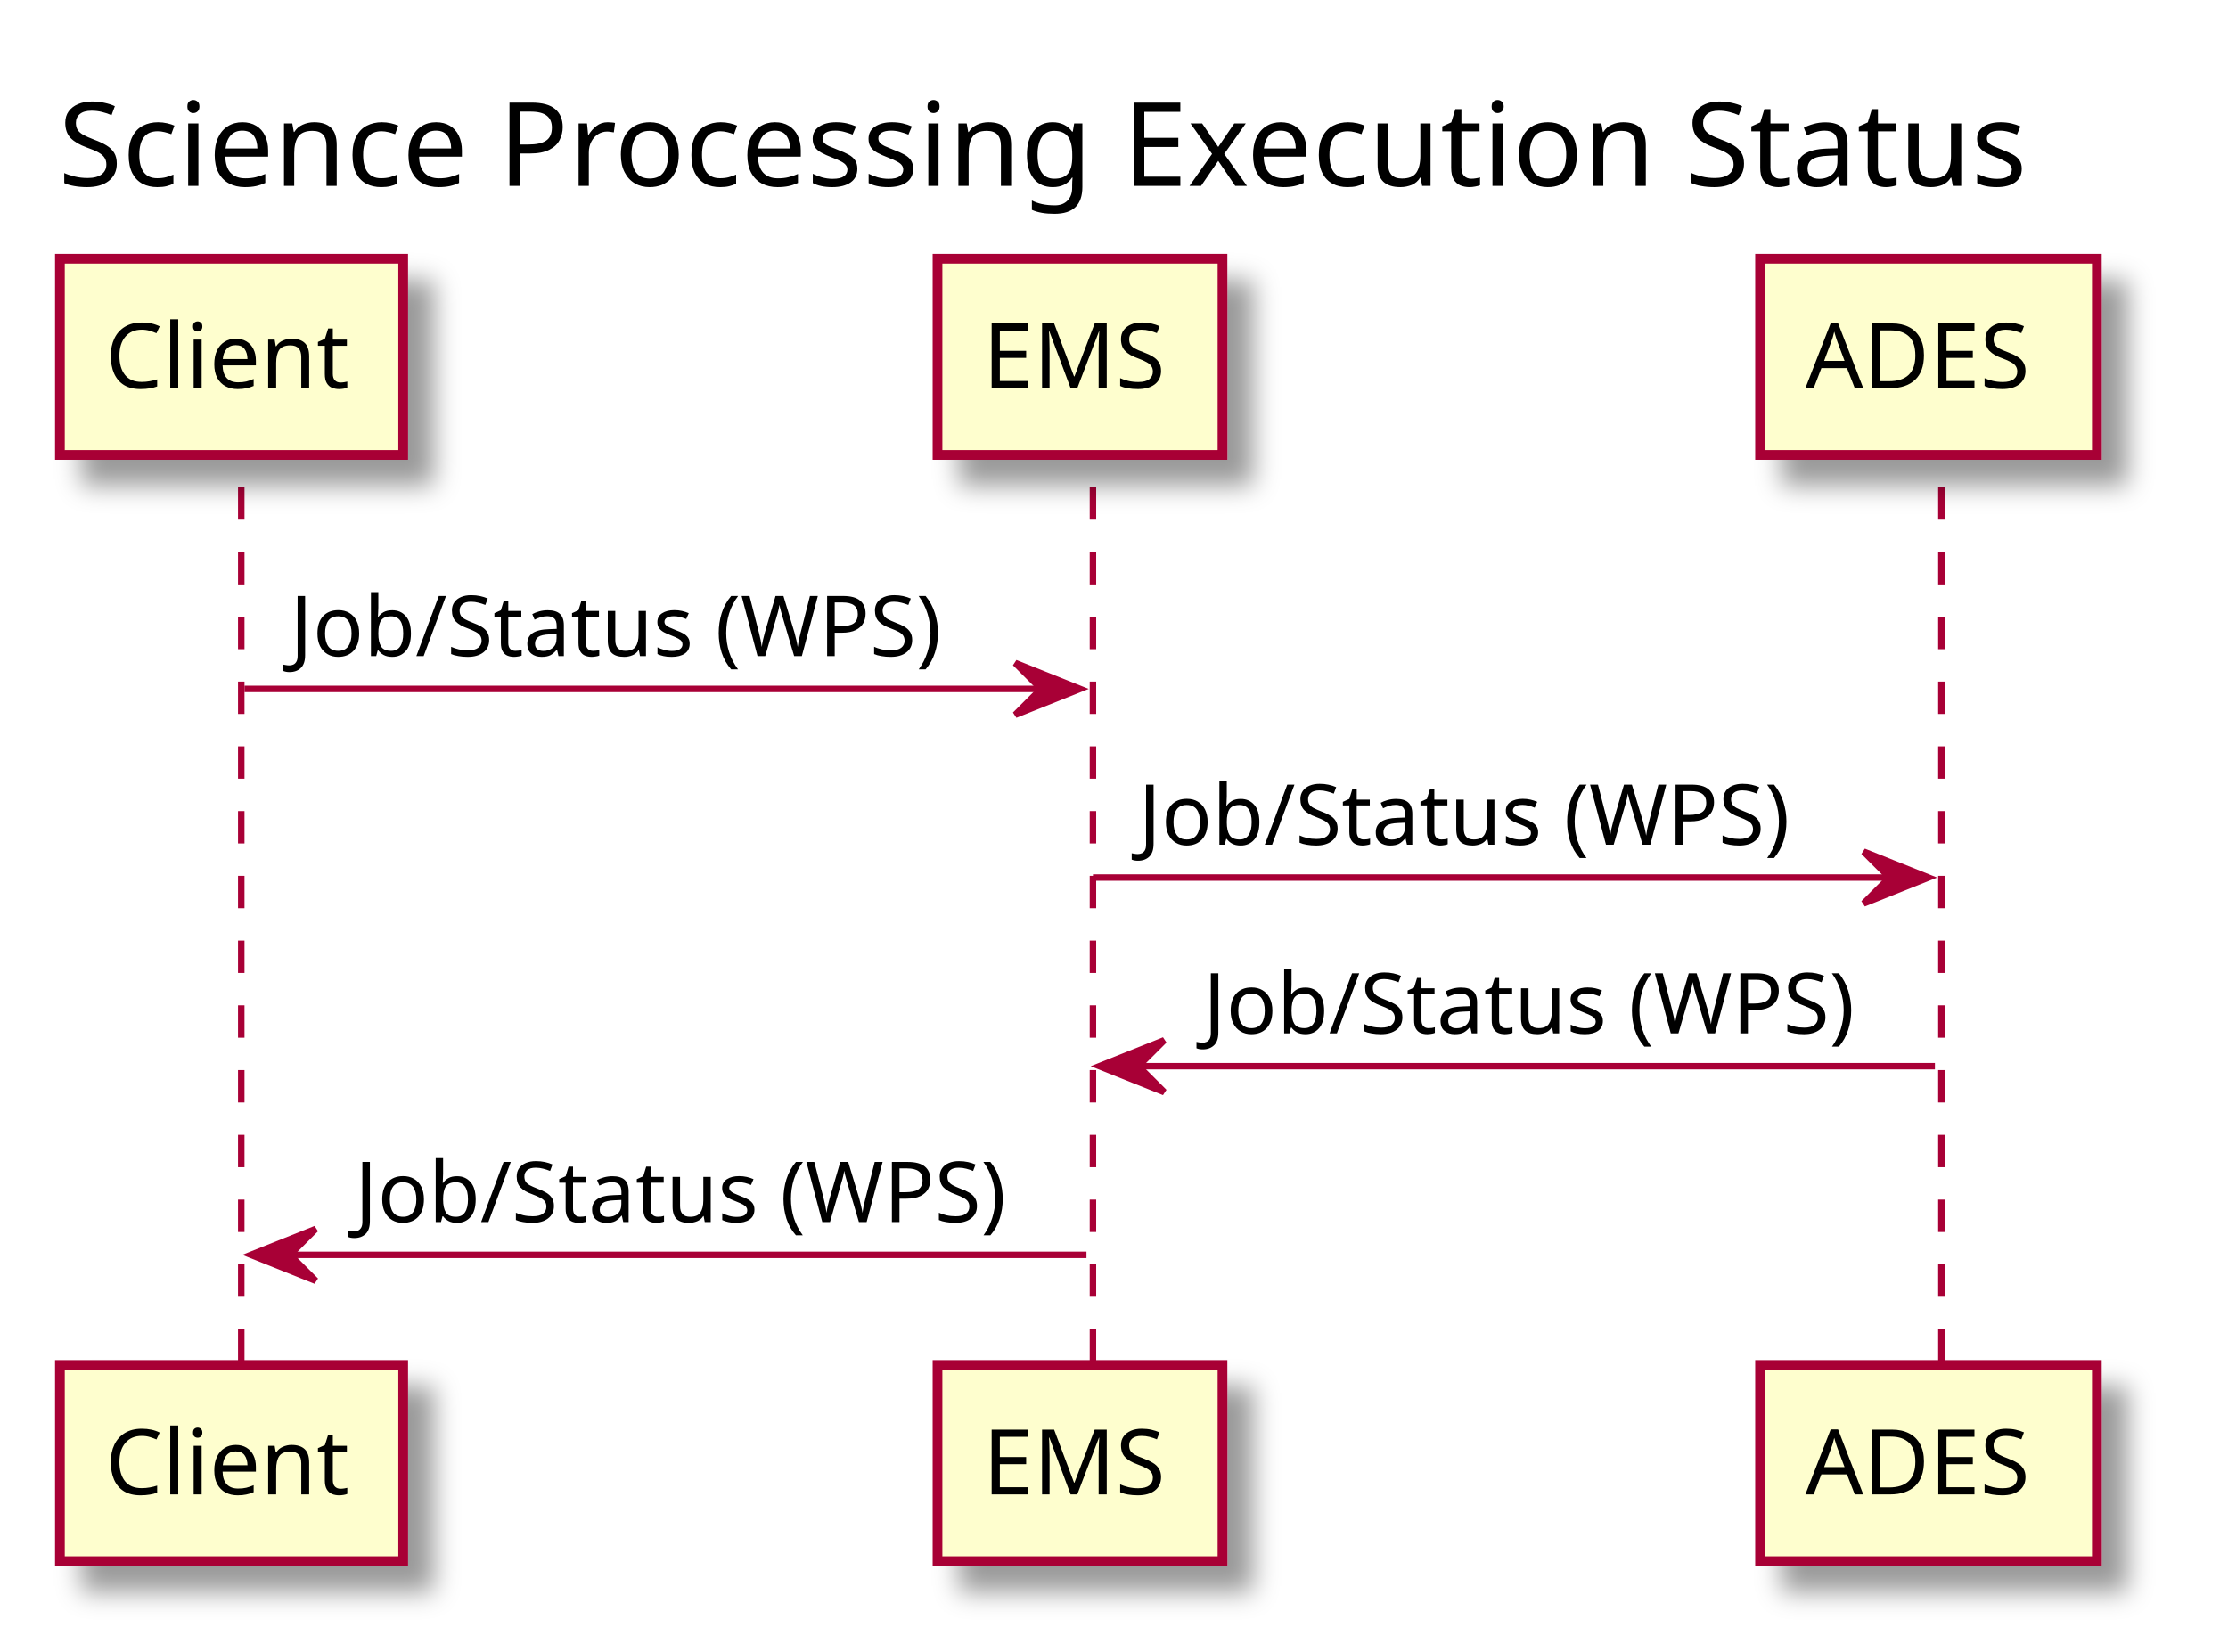
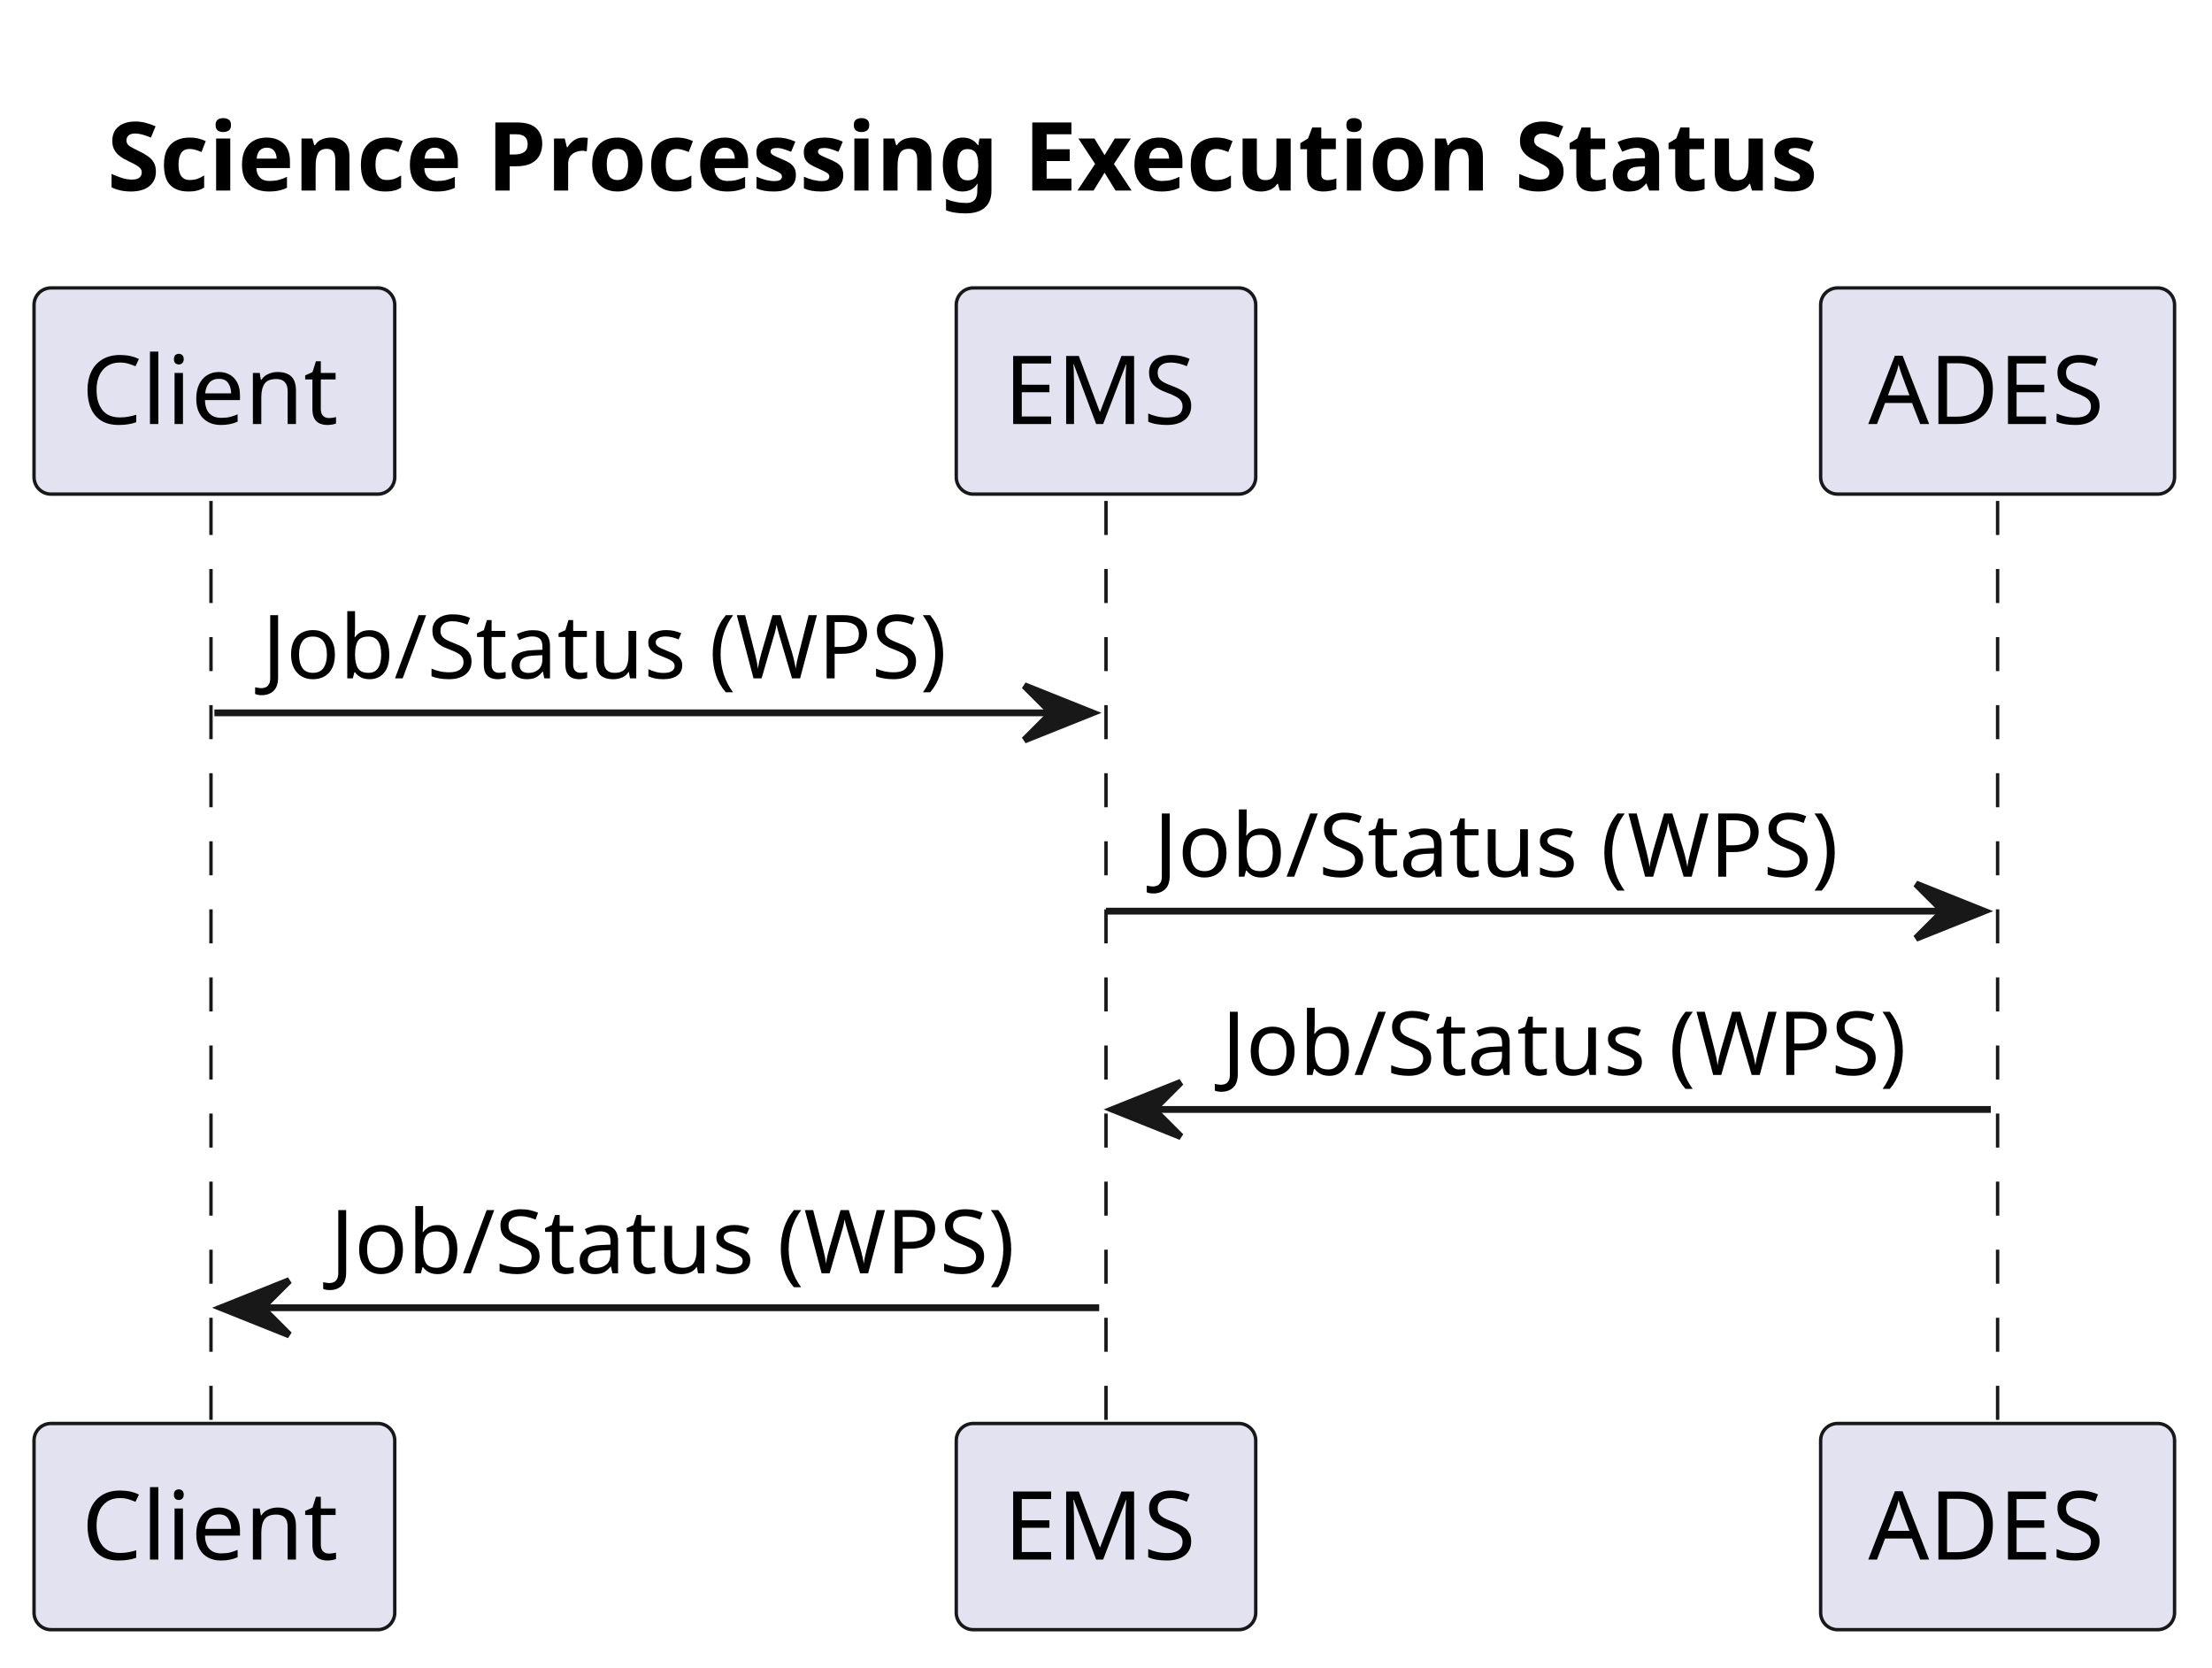
- <svg xmlns="http://www.w3.org/2000/svg" contentScriptType="application/ecmascript" contentStyleType="text/css" height="255px" preserveAspectRatio="none" style="width:344px;height:255px;background:#FFFFFF;" version="1.1" viewBox="0 0 344 255" width="344px" zoomAndPan="magnify">
-   <defs>
-     <filter height="300%" id="f1k8dr12c6h1ps" width="300%" x="-1" y="-1">
-       <feGaussianBlur result="blurOut" stdDeviation="2.0" />
-       <feColorMatrix in="blurOut" result="blurOut2" type="matrix" values="0 0 0 0 0 0 0 0 0 0 0 0 0 0 0 0 0 0 .4 0" />
-       <feOffset dx="4.0" dy="4.0" in="blurOut2" result="blurOut3" />
-       <feBlend in="SourceGraphic" in2="blurOut3" mode="normal" />
-     </filter>
-   </defs>
+ <svg xmlns="http://www.w3.org/2000/svg" contentStyleType="text/css" height="245px" preserveAspectRatio="none" style="width:325px;height:245px;background:#FFFFFF;" version="1.1" viewBox="0 0 325 245" width="325px" zoomAndPan="magnify">
+   <defs />
  <g>
-     <text fill="#000000" font-family="sans-serif" font-size="18" lengthAdjust="spacing" textLength="319" x="9" y="28.708">Science Processing Execution Status</text>
-     <line style="stroke:#A80036;stroke-width:1.0;stroke-dasharray:5.0,5.0;" x1="37.25" x2="37.25" y1="75.25" y2="211.781" />
-     <line style="stroke:#A80036;stroke-width:1.0;stroke-dasharray:5.0,5.0;" x1="168.75" x2="168.75" y1="75.25" y2="211.781" />
-     <line style="stroke:#A80036;stroke-width:1.0;stroke-dasharray:5.0,5.0;" x1="299.75" x2="299.75" y1="75.25" y2="211.781" />
-     <rect fill="#FEFECE" filter="url(#f1k8dr12c6h1ps)" height="30.297" style="stroke:#A80036;stroke-width:1.5;" width="53" x="9.25" y="39.953" />
-     <text fill="#000000" font-family="sans-serif" font-size="14" lengthAdjust="spacing" textLength="39" x="16.25" y="59.948">Client</text>
-     <rect fill="#FEFECE" filter="url(#f1k8dr12c6h1ps)" height="30.297" style="stroke:#A80036;stroke-width:1.5;" width="53" x="9.25" y="210.781" />
-     <text fill="#000000" font-family="sans-serif" font-size="14" lengthAdjust="spacing" textLength="39" x="16.25" y="230.776">Client</text>
-     <rect fill="#FEFECE" filter="url(#f1k8dr12c6h1ps)" height="30.297" style="stroke:#A80036;stroke-width:1.5;" width="44" x="144.75" y="39.953" />
-     <text fill="#000000" font-family="sans-serif" font-size="14" lengthAdjust="spacing" textLength="30" x="151.75" y="59.948">EMS</text>
-     <rect fill="#FEFECE" filter="url(#f1k8dr12c6h1ps)" height="30.297" style="stroke:#A80036;stroke-width:1.5;" width="44" x="144.75" y="210.781" />
-     <text fill="#000000" font-family="sans-serif" font-size="14" lengthAdjust="spacing" textLength="30" x="151.75" y="230.776">EMS</text>
-     <rect fill="#FEFECE" filter="url(#f1k8dr12c6h1ps)" height="30.297" style="stroke:#A80036;stroke-width:1.5;" width="52" x="271.75" y="39.953" />
-     <text fill="#000000" font-family="sans-serif" font-size="14" lengthAdjust="spacing" textLength="38" x="278.75" y="59.948">ADES</text>
-     <rect fill="#FEFECE" filter="url(#f1k8dr12c6h1ps)" height="30.297" style="stroke:#A80036;stroke-width:1.5;" width="52" x="271.75" y="210.781" />
-     <text fill="#000000" font-family="sans-serif" font-size="14" lengthAdjust="spacing" textLength="38" x="278.75" y="230.776">ADES</text>
-     <polygon fill="#A80036" points="156.75,102.383,166.75,106.383,156.75,110.383,160.75,106.383" style="stroke:#A80036;stroke-width:1.0;" />
-     <line style="stroke:#A80036;stroke-width:1.0;" x1="37.75" x2="162.75" y1="106.383" y2="106.383" />
-     <text fill="#000000" font-family="sans-serif" font-size="13" lengthAdjust="spacing" textLength="107" x="44.75" y="101.317">Job/Status (WPS)</text>
-     <polygon fill="#A80036" points="287.75,131.516,297.75,135.516,287.75,139.516,291.75,135.516" style="stroke:#A80036;stroke-width:1.0;" />
-     <line style="stroke:#A80036;stroke-width:1.0;" x1="168.75" x2="293.75" y1="135.516" y2="135.516" />
-     <text fill="#000000" font-family="sans-serif" font-size="13" lengthAdjust="spacing" textLength="107" x="175.75" y="130.45">Job/Status (WPS)</text>
-     <polygon fill="#A80036" points="179.75,160.648,169.75,164.648,179.75,168.648,175.75,164.648" style="stroke:#A80036;stroke-width:1.0;" />
-     <line style="stroke:#A80036;stroke-width:1.0;" x1="173.75" x2="298.75" y1="164.648" y2="164.648" />
-     <text fill="#000000" font-family="sans-serif" font-size="13" lengthAdjust="spacing" textLength="107" x="185.75" y="159.583">Job/Status (WPS)</text>
-     <polygon fill="#A80036" points="48.75,189.781,38.75,193.781,48.75,197.781,44.75,193.781" style="stroke:#A80036;stroke-width:1.0;" />
-     <line style="stroke:#A80036;stroke-width:1.0;" x1="42.75" x2="167.75" y1="193.781" y2="193.781" />
-     <text fill="#000000" font-family="sans-serif" font-size="13" lengthAdjust="spacing" textLength="107" x="54.75" y="188.715">Job/Status (WPS)</text>
+     <rect height="26.297" style="stroke:#00000000;stroke-width:1.0;fill:none;" width="302" x="10.75" y="10" />
+     <text fill="#000000" font-family="sans-serif" font-size="14" font-weight="bold" lengthAdjust="spacing" textLength="292" x="15.75" y="27.995">Science Processing Execution Status</text>
+     <line style="stroke:#181818;stroke-width:0.5;stroke-dasharray:5.0,5.0;" x1="31" x2="31" y1="73.594" y2="210.125" />
+     <line style="stroke:#181818;stroke-width:0.5;stroke-dasharray:5.0,5.0;" x1="162.5" x2="162.5" y1="73.594" y2="210.125" />
+     <line style="stroke:#181818;stroke-width:0.5;stroke-dasharray:5.0,5.0;" x1="293.5" x2="293.5" y1="73.594" y2="210.125" />
+     <rect fill="#E2E2F0" height="30.297" rx="2.5" ry="2.5" style="stroke:#181818;stroke-width:0.5;" width="53" x="5" y="42.297" />
+     <text fill="#000000" font-family="sans-serif" font-size="14" lengthAdjust="spacing" textLength="39" x="12" y="62.292">Client</text>
+     <rect fill="#E2E2F0" height="30.297" rx="2.5" ry="2.5" style="stroke:#181818;stroke-width:0.5;" width="53" x="5" y="209.125" />
+     <text fill="#000000" font-family="sans-serif" font-size="14" lengthAdjust="spacing" textLength="39" x="12" y="229.12">Client</text>
+     <rect fill="#E2E2F0" height="30.297" rx="2.5" ry="2.5" style="stroke:#181818;stroke-width:0.5;" width="44" x="140.5" y="42.297" />
+     <text fill="#000000" font-family="sans-serif" font-size="14" lengthAdjust="spacing" textLength="30" x="147.5" y="62.292">EMS</text>
+     <rect fill="#E2E2F0" height="30.297" rx="2.5" ry="2.5" style="stroke:#181818;stroke-width:0.5;" width="44" x="140.5" y="209.125" />
+     <text fill="#000000" font-family="sans-serif" font-size="14" lengthAdjust="spacing" textLength="30" x="147.5" y="229.12">EMS</text>
+     <rect fill="#E2E2F0" height="30.297" rx="2.5" ry="2.5" style="stroke:#181818;stroke-width:0.5;" width="52" x="267.5" y="42.297" />
+     <text fill="#000000" font-family="sans-serif" font-size="14" lengthAdjust="spacing" textLength="38" x="274.5" y="62.292">ADES</text>
+     <rect fill="#E2E2F0" height="30.297" rx="2.5" ry="2.5" style="stroke:#181818;stroke-width:0.5;" width="52" x="267.5" y="209.125" />
+     <text fill="#000000" font-family="sans-serif" font-size="14" lengthAdjust="spacing" textLength="38" x="274.5" y="229.12">ADES</text>
+     <polygon fill="#181818" points="150.5,100.727,160.5,104.727,150.5,108.727,154.5,104.727" style="stroke:#181818;stroke-width:1.0;" />
+     <line style="stroke:#181818;stroke-width:1.0;" x1="31.5" x2="156.5" y1="104.727" y2="104.727" />
+     <text fill="#000000" font-family="sans-serif" font-size="13" lengthAdjust="spacing" textLength="107" x="38.5" y="99.661">Job/Status (WPS)</text>
+     <polygon fill="#181818" points="281.5,129.859,291.5,133.859,281.5,137.859,285.5,133.859" style="stroke:#181818;stroke-width:1.0;" />
+     <line style="stroke:#181818;stroke-width:1.0;" x1="162.5" x2="287.5" y1="133.859" y2="133.859" />
+     <text fill="#000000" font-family="sans-serif" font-size="13" lengthAdjust="spacing" textLength="107" x="169.5" y="128.793">Job/Status (WPS)</text>
+     <polygon fill="#181818" points="173.5,158.992,163.5,162.992,173.5,166.992,169.5,162.992" style="stroke:#181818;stroke-width:1.0;" />
+     <line style="stroke:#181818;stroke-width:1.0;" x1="167.5" x2="292.5" y1="162.992" y2="162.992" />
+     <text fill="#000000" font-family="sans-serif" font-size="13" lengthAdjust="spacing" textLength="107" x="179.5" y="157.926">Job/Status (WPS)</text>
+     <polygon fill="#181818" points="42.5,188.125,32.5,192.125,42.5,196.125,38.5,192.125" style="stroke:#181818;stroke-width:1.0;" />
+     <line style="stroke:#181818;stroke-width:1.0;" x1="36.5" x2="161.5" y1="192.125" y2="192.125" />
+     <text fill="#000000" font-family="sans-serif" font-size="13" lengthAdjust="spacing" textLength="107" x="48.5" y="187.059">Job/Status (WPS)</text>
  </g>
</svg>
